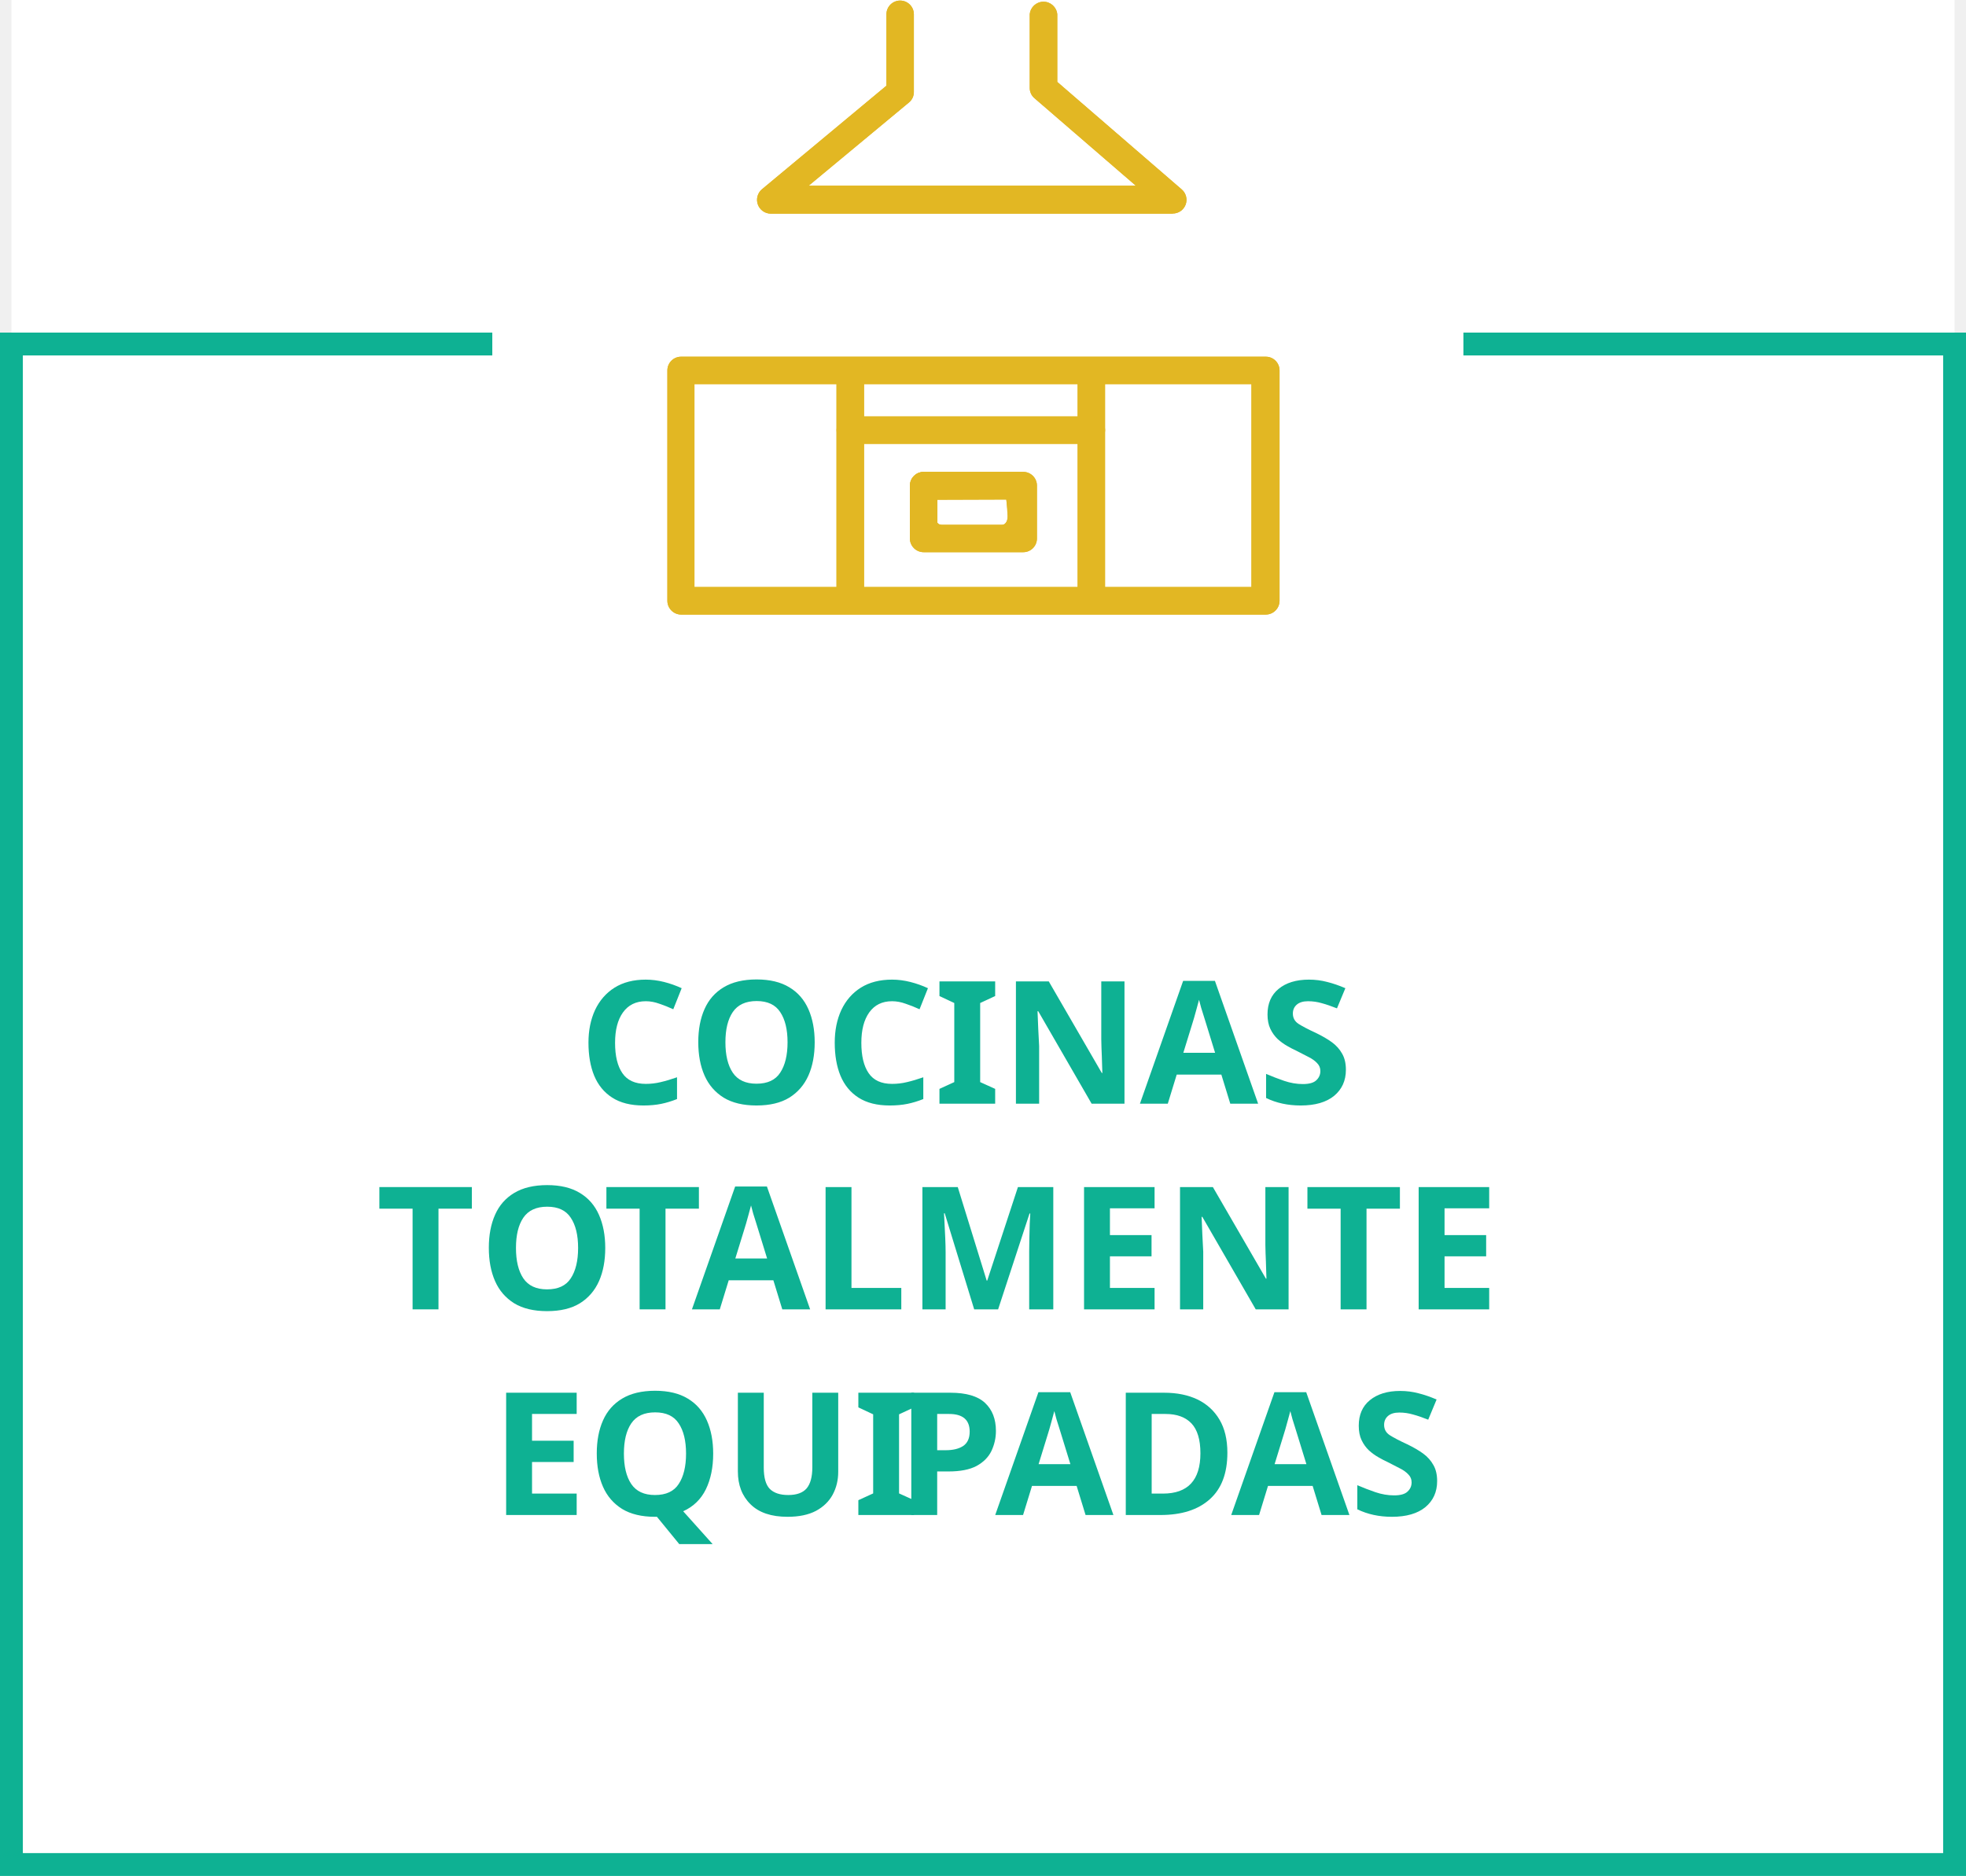
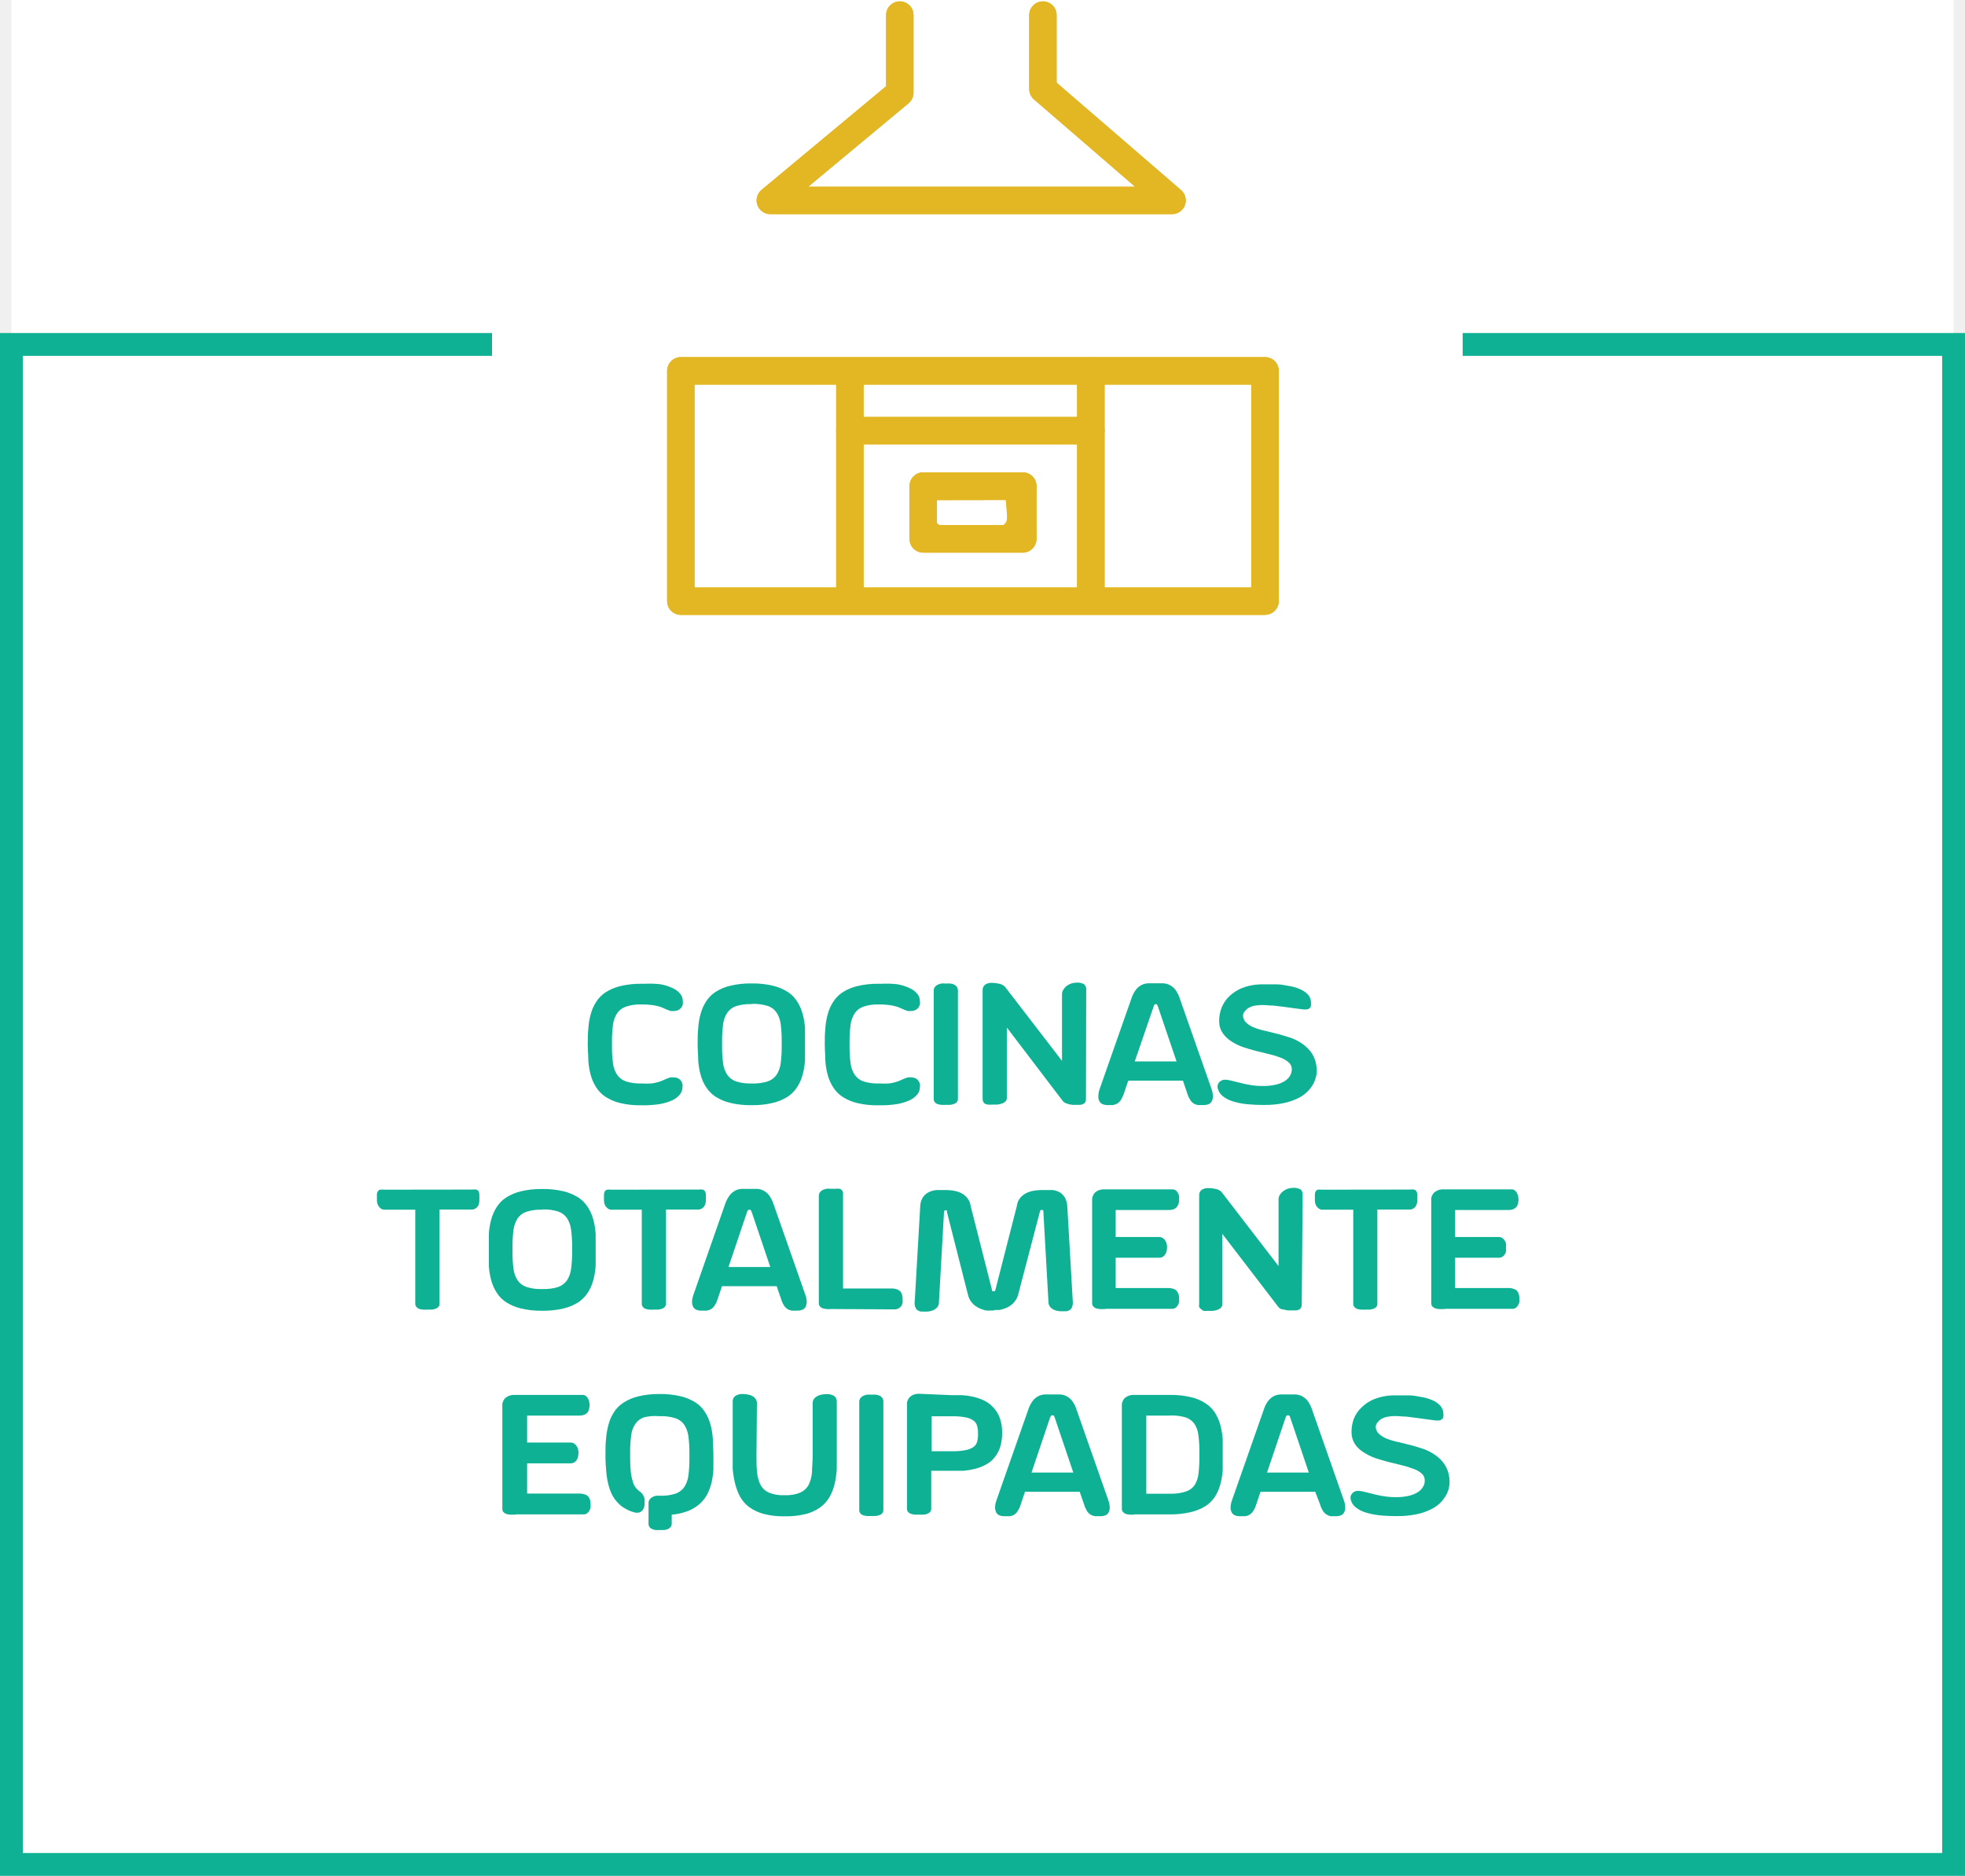
- <svg xmlns="http://www.w3.org/2000/svg" id="Capa_1" data-name="Capa 1" viewBox="0 0 172.04 164.19">
-   <defs>
-     <style>.cls-1{fill:#fff;}.cls-2{font-size:15px;fill:#0eb193;font-family:Byom-Bold, Byom;font-weight:700;}.cls-3{letter-spacing:0.02em;}.cls-4{letter-spacing:-0.02em;}.cls-5{letter-spacing:-0.02em;}.cls-6{letter-spacing:-0.1em;}.cls-7{letter-spacing:-0.07em;}.cls-8{letter-spacing:-0.01em;}.cls-9{fill:none;stroke:#0eb193;stroke-miterlimit:10;stroke-width:2px;}.cls-10{fill:#e2b723;}</style>
-   </defs>
-   <rect class="cls-1" x="1" width="170.04" height="163.25" />
-   <text class="cls-2" transform="translate(50.62 96.6)">
-     <tspan class="cls-3">C</tspan>
-     <tspan x="9.61" y="0">OCINAS </tspan>
-     <tspan class="cls-4" x="-17.72" y="18">T</tspan>
-     <tspan class="cls-5" x="-8.72" y="18">O</tspan>
-     <tspan class="cls-6" x="2.15" y="18">T</tspan>
-     <tspan x="9.93" y="18">ALMENTE </tspan>
-     <tspan x="-7.67" y="36">EQUI</tspan>
-     <tspan class="cls-7" x="27.78" y="36">P</tspan>
-     <tspan x="36.47" y="36">A</tspan>
-     <tspan class="cls-8" x="46.55" y="36">D</tspan>
-     <tspan x="57.12" y="36">AS</tspan>
-   </text>
-   <polyline class="cls-9" points="128.06 30.11 171.04 30.11 171.04 163.19 1 163.19 1 30.11 43.08 30.11" />
-   <path class="cls-10" d="M470.24,264.49c-.28,2.3-.28,2.3,1.79,2.3,1.06,0,2.13-.05,3.18,0s1.28-.34,1.17-1.23c0-.34-.06-.69-.09-1.09Zm2.9,4.52c-1.29,0-2.58,0-3.86,0-.94,0-1.4-.41-1.39-1.36,0-1.42,0-2.84,0-4.27a1.16,1.16,0,0,1,1.32-1.3h8c.92,0,1.4.43,1.38,1.38,0,1.42,0,2.85,0,4.27,0,.89-.45,1.28-1.32,1.28h-4.14" transform="translate(-388.23 -220.75)" />
-   <path class="cls-10" d="M470.24,264.49c-.28,2.3-.28,2.3,1.79,2.3,1.06,0,2.13-.05,3.18,0s1.28-.34,1.17-1.23c0-.34-.06-.69-.09-1.09Zm2.9,4.52c-1.29,0-2.58,0-3.86,0-.94,0-1.4-.41-1.39-1.36,0-1.42,0-2.84,0-4.27a1.16,1.16,0,0,1,1.32-1.3h8c.92,0,1.4.43,1.38,1.38,0,1.42,0,2.85,0,4.27,0,.89-.45,1.28-1.32,1.28Z" transform="translate(-388.23 -220.75)" />
-   <path class="cls-10" d="M490.84,239.45H455.67a1.21,1.21,0,0,1-.77-2.13l10.9-9.07V222a1.2,1.2,0,0,1,2.4,0v6.8a1.17,1.17,0,0,1-.43.92L459,237h28.62l-8.86-7.65a1.17,1.17,0,0,1-.42-.91V222a1.21,1.21,0,0,1,2.41,0v5.92l10.89,9.41a1.2,1.2,0,0,1-.79,2.11" transform="translate(-388.23 -220.75)" />
-   <path class="cls-10" d="M490.84,239.45H455.67a1.21,1.21,0,0,1-.77-2.13l10.9-9.07V222a1.2,1.2,0,0,1,2.4,0v6.8a1.17,1.17,0,0,1-.43.92L459,237h28.62l-8.86-7.65a1.17,1.17,0,0,1-.42-.91V222a1.21,1.21,0,0,1,2.41,0v5.92l10.89,9.41a1.2,1.2,0,0,1-.79,2.11Z" transform="translate(-388.23 -220.75)" />
-   <path class="cls-10" d="M449,272.13h48.74V254.37H449ZM499,274.54H447.83a1.21,1.21,0,0,1-1.2-1.21V253.17a1.2,1.2,0,0,1,1.2-1.2H499a1.2,1.2,0,0,1,1.2,1.2v20.16a1.21,1.21,0,0,1-1.2,1.21" transform="translate(-388.23 -220.75)" />
-   <path class="cls-10" d="M449,272.13h48.74V254.37H449ZM499,274.54H447.83a1.21,1.21,0,0,1-1.2-1.21V253.17a1.2,1.2,0,0,1,1.2-1.2H499a1.2,1.2,0,0,1,1.2,1.2v20.16A1.21,1.21,0,0,1,499,274.54Z" transform="translate(-388.23 -220.75)" />
-   <path class="cls-10" d="M462.64,274.2a1.2,1.2,0,0,1-1.21-1.2V253.28a1.21,1.21,0,0,1,2.41,0V273a1.2,1.2,0,0,1-1.2,1.2" transform="translate(-388.23 -220.75)" />
-   <path class="cls-10" d="M462.64,274.2a1.2,1.2,0,0,1-1.21-1.2V253.28a1.21,1.21,0,0,1,2.41,0V273A1.2,1.2,0,0,1,462.64,274.2Z" transform="translate(-388.23 -220.75)" />
-   <path class="cls-10" d="M483.73,274.2a1.2,1.2,0,0,1-1.2-1.2V253.28a1.2,1.2,0,0,1,2.4,0V273a1.19,1.19,0,0,1-1.2,1.2" transform="translate(-388.23 -220.75)" />
-   <path class="cls-10" d="M483.73,274.2a1.2,1.2,0,0,1-1.2-1.2V253.28a1.2,1.2,0,0,1,2.4,0V273A1.19,1.19,0,0,1,483.73,274.2Z" transform="translate(-388.23 -220.75)" />
-   <path class="cls-10" d="M483.73,259.6H462.64a1.2,1.2,0,1,1,0-2.4h21.09a1.2,1.2,0,1,1,0,2.4" transform="translate(-388.23 -220.75)" />
-   <path class="cls-10" d="M483.73,259.6H462.64a1.2,1.2,0,1,1,0-2.4h21.09a1.2,1.2,0,1,1,0,2.4Z" transform="translate(-388.23 -220.75)" />
-   <path class="cls-10" d="M470.26,266.68h6.31v-2.23h-6.31Zm7.51,2.4h-8.71a1.21,1.21,0,0,1-1.21-1.2v-4.63a1.21,1.21,0,0,1,1.21-1.2h8.71a1.2,1.2,0,0,1,1.2,1.2v4.63a1.2,1.2,0,0,1-1.2,1.2" transform="translate(-388.23 -220.75)" />
-   <path class="cls-10" d="M470.26,266.68h6.31v-2.23h-6.31Zm7.51,2.4h-8.71a1.21,1.21,0,0,1-1.21-1.2v-4.63a1.21,1.21,0,0,1,1.21-1.2h8.71a1.2,1.2,0,0,1,1.2,1.2v4.63A1.2,1.2,0,0,1,477.77,269.08Z" transform="translate(-388.23 -220.75)" />
+ <svg xmlns="http://www.w3.org/2000/svg" id="Capa_1" data-name="Capa 1" viewBox="0 0 172.04 164.25">
+   <rect x="1" width="170.04" height="163.25" style="fill:#fff" />
+   <path d="M652.66,388.56a4.28,4.28,0,0,1,1.06.33,1.83,1.83,0,0,1,.68.5,1,1,0,0,1,.23.67,1,1,0,0,1,0,.28,1,1,0,0,1-.14.28.74.74,0,0,1-.25.2.8.8,0,0,1-.36.08,1,1,0,0,1-.33,0l-.3-.11-.34-.15a2.05,2.05,0,0,0-.42-.15,3.76,3.76,0,0,0-.58-.11,5.78,5.78,0,0,0-.78-.05H651a3.81,3.81,0,0,0-1.34.19,1.55,1.55,0,0,0-.78.58,2.46,2.46,0,0,0-.36,1,10.78,10.78,0,0,0-.09,1.5V394a10.53,10.53,0,0,0,.09,1.49,2.36,2.36,0,0,0,.36,1,1.55,1.55,0,0,0,.78.58,4.09,4.09,0,0,0,1.34.18h.1a5.94,5.94,0,0,0,.78,0,3.67,3.67,0,0,0,.58-.12,2.05,2.05,0,0,0,.42-.15l.34-.15.3-.11a1.06,1.06,0,0,1,.33,0,.68.68,0,0,1,.36.08.63.63,0,0,1,.25.2,1,1,0,0,1,.14.28.9.9,0,0,1,0,.28,1,1,0,0,1-.23.66,1.84,1.84,0,0,1-.68.51,4.3,4.3,0,0,1-1.06.32,8.55,8.55,0,0,1-1.4.11H651a7.51,7.51,0,0,1-1.83-.19,4.25,4.25,0,0,1-1.29-.54,2.77,2.77,0,0,1-.83-.84,3.78,3.78,0,0,1-.48-1.08,6.14,6.14,0,0,1-.21-1.26c0-.45-.05-.91-.05-1.4v0c0-.48,0-.95.05-1.4a6.12,6.12,0,0,1,.21-1.27,3.78,3.78,0,0,1,.48-1.08,2.77,2.77,0,0,1,.83-.84,4.25,4.25,0,0,1,1.29-.54,7.47,7.47,0,0,1,1.83-.2h.26A8.55,8.55,0,0,1,652.66,388.56Z" transform="translate(-594.85 -302.38)" style="fill:#0eb193" />
+   <path d="M660.63,399.15a7.5,7.5,0,0,1-1.84-.2,4.25,4.25,0,0,1-1.29-.54,2.88,2.88,0,0,1-.83-.84,3.78,3.78,0,0,1-.48-1.08,6.24,6.24,0,0,1-.21-1.27c0-.45-.05-.91-.05-1.4v0c0-.48,0-.95.05-1.4a6.12,6.12,0,0,1,.21-1.27,3.78,3.78,0,0,1,.48-1.08,2.77,2.77,0,0,1,.83-.84,4.25,4.25,0,0,1,1.29-.54,7.5,7.5,0,0,1,1.84-.2h.06a7.47,7.47,0,0,1,1.83.2,4.25,4.25,0,0,1,1.29.54,2.66,2.66,0,0,1,.83.84,3.78,3.78,0,0,1,.48,1.08,6.12,6.12,0,0,1,.21,1.27c0,.45,0,.92,0,1.4v0c0,.48,0,.95,0,1.4a6.24,6.24,0,0,1-.21,1.27,3.78,3.78,0,0,1-.48,1.08,2.77,2.77,0,0,1-.83.84,4.25,4.25,0,0,1-1.29.54,7.47,7.47,0,0,1-1.83.2Zm0-8.85a4.13,4.13,0,0,0-1.34.18,1.51,1.51,0,0,0-.77.58,2.36,2.36,0,0,0-.36,1,10.78,10.78,0,0,0-.09,1.5V394a10.53,10.53,0,0,0,.09,1.49,2.36,2.36,0,0,0,.36,1,1.57,1.57,0,0,0,.77.58,4.13,4.13,0,0,0,1.34.18h.09a4.09,4.09,0,0,0,1.34-.18,1.55,1.55,0,0,0,.78-.58,2.36,2.36,0,0,0,.36-1,10.53,10.53,0,0,0,.09-1.49v-.46a10.78,10.78,0,0,0-.09-1.5,2.36,2.36,0,0,0-.36-1,1.5,1.5,0,0,0-.78-.58,4.09,4.09,0,0,0-1.34-.18Z" transform="translate(-594.85 -302.38)" style="fill:#0eb193" />
+   <path d="M673.41,388.56a4.28,4.28,0,0,1,1.06.33,1.83,1.83,0,0,1,.68.5,1,1,0,0,1,.24.67,1,1,0,0,1,0,.28,1,1,0,0,1-.14.28.74.74,0,0,1-.25.2.8.8,0,0,1-.36.08,1.09,1.09,0,0,1-.33,0l-.3-.11-.34-.15a2.05,2.05,0,0,0-.42-.15,3.61,3.61,0,0,0-.57-.11,5.78,5.78,0,0,0-.78-.05h-.11a3.85,3.85,0,0,0-1.34.19,1.53,1.53,0,0,0-.77.58,2.46,2.46,0,0,0-.36,1,10.78,10.78,0,0,0-.09,1.5V394a10.53,10.53,0,0,0,.09,1.49,2.36,2.36,0,0,0,.36,1,1.53,1.53,0,0,0,.77.58,4.13,4.13,0,0,0,1.34.18h.11a5.94,5.94,0,0,0,.78,0,3.53,3.53,0,0,0,.57-.12,2.05,2.05,0,0,0,.42-.15l.34-.15.3-.11a1.11,1.11,0,0,1,.33,0,.68.68,0,0,1,.36.08.63.63,0,0,1,.25.2,1,1,0,0,1,.14.28.92.92,0,0,1,0,.28,1,1,0,0,1-.24.66,1.84,1.84,0,0,1-.68.51,4.3,4.3,0,0,1-1.06.32,8.46,8.46,0,0,1-1.4.11h-.25a7.54,7.54,0,0,1-1.84-.19,4.25,4.25,0,0,1-1.29-.54,2.77,2.77,0,0,1-.83-.84,3.78,3.78,0,0,1-.48-1.08,6.14,6.14,0,0,1-.21-1.26c0-.45-.05-.91-.05-1.4v0c0-.48,0-.95.05-1.4a6.12,6.12,0,0,1,.21-1.27,3.78,3.78,0,0,1,.48-1.08,2.77,2.77,0,0,1,.83-.84,4.25,4.25,0,0,1,1.29-.54,7.5,7.5,0,0,1,1.84-.2H672A8.46,8.46,0,0,1,673.41,388.56Z" transform="translate(-594.85 -302.38)" style="fill:#0eb193" />
+   <path d="M678.72,398.59a.44.44,0,0,1-.1.29.51.51,0,0,1-.24.16,1.13,1.13,0,0,1-.34.08h-.37a2.62,2.62,0,0,1-.41,0,1.14,1.14,0,0,1-.34-.07.51.51,0,0,1-.23-.17.41.41,0,0,1-.09-.28v-9.48a.55.55,0,0,1,.08-.29.67.67,0,0,1,.23-.21,1.5,1.5,0,0,1,.34-.12,1.87,1.87,0,0,1,.42,0,2.5,2.5,0,0,1,.4,0,1.13,1.13,0,0,1,.34.1.61.61,0,0,1,.22.2.58.58,0,0,1,.09.33Z" transform="translate(-594.85 -302.38)" style="fill:#0eb193" />
+   <path d="M689.93,398.59a.6.6,0,0,1-.06.29.37.37,0,0,1-.17.16.66.66,0,0,1-.27.08h-.68a1.86,1.86,0,0,1-.34-.06l-.29-.1a.72.72,0,0,1-.21-.16h0L683,392.35v6.18a.38.38,0,0,1-.13.3.73.73,0,0,1-.31.18,1.43,1.43,0,0,1-.41.09l-.41,0a2.18,2.18,0,0,1-.38,0,.66.66,0,0,1-.26-.07.33.33,0,0,1-.16-.17.55.55,0,0,1-.06-.28v-9.48a.6.6,0,0,1,.21-.5,1,1,0,0,1,.65-.16,2.55,2.55,0,0,1,.61.08,1,1,0,0,1,.48.25l0,0,5,6.5v-5.83a.77.77,0,0,1,.11-.39,1.23,1.23,0,0,1,.28-.33,1.71,1.71,0,0,1,.4-.22,1.62,1.62,0,0,1,.49-.08,1.2,1.2,0,0,1,.64.13.59.59,0,0,1,.2.53Z" transform="translate(-594.85 -302.38)" style="fill:#0eb193" />
+   <path d="M698.42,397h-4.79l-.37,1.1a3,3,0,0,1-.27.59,1.08,1.08,0,0,1-.32.32,1.06,1.06,0,0,1-.39.13l-.49,0a1,1,0,0,1-.39-.07.55.55,0,0,1-.28-.24.83.83,0,0,1-.11-.45,2,2,0,0,1,.13-.68l2.76-7.87a2.54,2.54,0,0,1,.42-.81,1.4,1.4,0,0,1,.49-.4,1.44,1.44,0,0,1,.53-.14l.56,0h.25l.56,0a1.44,1.44,0,0,1,.53.14,1.52,1.52,0,0,1,.5.4,2.76,2.76,0,0,1,.41.81l2.76,7.87a2,2,0,0,1,.13.68.83.83,0,0,1-.11.45.55.55,0,0,1-.28.24,1,1,0,0,1-.39.07l-.49,0a.9.9,0,0,1-.71-.45,2.18,2.18,0,0,1-.27-.59Zm-4.22-1.68h3.66l-1.62-4.77a1.71,1.71,0,0,0-.07-.18.1.1,0,0,0-.09-.06H696a.1.1,0,0,0-.09.06,1.71,1.71,0,0,0-.07.18Z" transform="translate(-594.85 -302.38)" style="fill:#0eb193" />
+   <path d="M703.68,391.26a.89.89,0,0,0,.26.65,2.15,2.15,0,0,0,.68.43,5.68,5.68,0,0,0,1,.3l1.13.28c.39.1.77.22,1.16.35a4.42,4.42,0,0,1,1,.53,3.33,3.33,0,0,1,.79.8,2.63,2.63,0,0,1,.41,1.17,2.68,2.68,0,0,1,0,.69,2.73,2.73,0,0,1-.24.75,2.78,2.78,0,0,1-.52.72,3,3,0,0,1-.85.61,5.3,5.3,0,0,1-1.26.43,8,8,0,0,1-1.72.16,14.64,14.64,0,0,1-1.54-.07,6.28,6.28,0,0,1-1.21-.25,2.52,2.52,0,0,1-.85-.44,1.25,1.25,0,0,1-.44-.65.57.57,0,0,1,0-.39.61.61,0,0,1,.19-.26.71.71,0,0,1,.29-.14,1.1,1.1,0,0,1,.31,0,4.9,4.9,0,0,1,.62.13l.68.17a7.53,7.53,0,0,0,.8.16,5.83,5.83,0,0,0,1,.08,4.63,4.63,0,0,0,1.1-.1,2.54,2.54,0,0,0,.81-.3,1.42,1.42,0,0,0,.5-.47,1.13,1.13,0,0,0,.17-.6.75.75,0,0,0-.28-.6A2.23,2.23,0,0,0,707,395a7.28,7.28,0,0,0-1-.31l-1.18-.29c-.4-.1-.8-.22-1.18-.35a4.56,4.56,0,0,1-1-.5,2.51,2.51,0,0,1-.74-.71,1.79,1.79,0,0,1-.31-1,3.2,3.2,0,0,1,.2-1.19,2.86,2.86,0,0,1,.65-1,3.54,3.54,0,0,1,1.13-.75,4.85,4.85,0,0,1,1.62-.33h.57l.88,0c.33,0,.67.07,1,.13a4,4,0,0,1,1,.28,2.07,2.07,0,0,1,.72.48,1.07,1.07,0,0,1,.27.74,2,2,0,0,1,0,.25.39.39,0,0,1-.34.31,1.14,1.14,0,0,1-.39,0l-.69-.09-.87-.12-1-.12c-.33,0-.65-.05-1-.05a3.68,3.68,0,0,0-.58.05,1.61,1.61,0,0,0-.51.16.92.92,0,0,0-.36.28A.67.67,0,0,0,703.68,391.26Z" transform="translate(-594.85 -302.38)" style="fill:#0eb193" />
+   <path d="M636.17,406.54a1.25,1.25,0,0,1,.38,0,.38.38,0,0,1,.2.15.67.67,0,0,1,.07.28c0,.11,0,.26,0,.44a1.25,1.25,0,0,1-.09.52.68.68,0,0,1-.24.26.6.6,0,0,1-.27.1l-.21,0h-2.68v8.23a.39.39,0,0,1-.1.29.51.51,0,0,1-.24.16,1.07,1.07,0,0,1-.33.08h-.38a2.68,2.68,0,0,1-.41,0,1.14,1.14,0,0,1-.34-.07.58.58,0,0,1-.23-.17.41.41,0,0,1-.09-.28v-8.23h-2.59l-.2,0a.76.76,0,0,1-.26-.12.75.75,0,0,1-.21-.27,1,1,0,0,1-.1-.48c0-.2,0-.36,0-.48a.48.48,0,0,1,.09-.27.29.29,0,0,1,.19-.13.92.92,0,0,1,.32,0Z" transform="translate(-594.85 -302.38)" style="fill:#0eb193" />
+   <path d="M642.29,417.15a7.47,7.47,0,0,1-1.83-.2,4.25,4.25,0,0,1-1.29-.54,2.77,2.77,0,0,1-.83-.84,3.78,3.78,0,0,1-.48-1.08,6.24,6.24,0,0,1-.21-1.27c0-.45,0-.91,0-1.4v0c0-.48,0-.95,0-1.4a6.12,6.12,0,0,1,.21-1.27,3.78,3.78,0,0,1,.48-1.08,2.66,2.66,0,0,1,.83-.84,4.25,4.25,0,0,1,1.29-.54,7.47,7.47,0,0,1,1.83-.2h.06a7.5,7.5,0,0,1,1.84.2,4.25,4.25,0,0,1,1.29.54,2.89,2.89,0,0,1,.83.84,3.78,3.78,0,0,1,.48,1.08,6.12,6.12,0,0,1,.21,1.27c0,.45,0,.92,0,1.4v0c0,.48,0,.95,0,1.4a6.24,6.24,0,0,1-.21,1.27,3.78,3.78,0,0,1-.48,1.08,3,3,0,0,1-.83.84,4.25,4.25,0,0,1-1.29.54,7.5,7.5,0,0,1-1.84.2Zm0-8.85a4.09,4.09,0,0,0-1.34.18,1.5,1.5,0,0,0-.78.58,2.36,2.36,0,0,0-.36,1,10.78,10.78,0,0,0-.09,1.5V412a10.53,10.53,0,0,0,.09,1.49,2.36,2.36,0,0,0,.36,1,1.55,1.55,0,0,0,.78.58,4.09,4.09,0,0,0,1.34.18h.09a4.13,4.13,0,0,0,1.34-.18,1.57,1.57,0,0,0,.77-.58,2.36,2.36,0,0,0,.36-1,10.53,10.53,0,0,0,.09-1.49v-.46a10.78,10.78,0,0,0-.09-1.5,2.36,2.36,0,0,0-.36-1,1.51,1.51,0,0,0-.77-.58,4.13,4.13,0,0,0-1.34-.18Z" transform="translate(-594.85 -302.38)" style="fill:#0eb193" />
+   <path d="M656,406.54a1.25,1.25,0,0,1,.38,0,.36.36,0,0,1,.19.15.55.55,0,0,1,.08.28c0,.11,0,.26,0,.44a1.09,1.09,0,0,1-.1.52.65.65,0,0,1-.5.36l-.21,0h-2.68v8.23a.44.44,0,0,1-.1.29.51.51,0,0,1-.24.16,1.13,1.13,0,0,1-.34.08h-.38a2.55,2.55,0,0,1-.4,0,1.14,1.14,0,0,1-.34-.07.51.51,0,0,1-.23-.17.41.41,0,0,1-.09-.28v-8.23H648.5l-.21,0a.72.72,0,0,1-.25-.12.89.89,0,0,1-.22-.27,1.08,1.08,0,0,1-.09-.48c0-.2,0-.36,0-.48a.58.58,0,0,1,.08-.27.31.31,0,0,1,.19-.13,1,1,0,0,1,.33,0Z" transform="translate(-594.85 -302.38)" style="fill:#0eb193" />
+   <path d="M662.85,415h-4.79l-.37,1.1a2.54,2.54,0,0,1-.27.59,1,1,0,0,1-.32.32,1.06,1.06,0,0,1-.39.13l-.49,0a1,1,0,0,1-.39-.07.6.6,0,0,1-.28-.24.93.93,0,0,1-.11-.45,2,2,0,0,1,.14-.68l2.75-7.87a2.76,2.76,0,0,1,.42-.81,1.49,1.49,0,0,1,.49-.4,1.44,1.44,0,0,1,.54-.14l.55,0h.25l.56,0a1.49,1.49,0,0,1,.54.14,1.6,1.6,0,0,1,.49.4,2.76,2.76,0,0,1,.41.81l2.76,7.87a2,2,0,0,1,.14.68,1.06,1.06,0,0,1-.11.45.57.57,0,0,1-.29.24,1,1,0,0,1-.38.07l-.5,0a1,1,0,0,1-.39-.13,1,1,0,0,1-.32-.32,2.2,2.2,0,0,1-.26-.59Zm-4.22-1.68h3.66l-1.61-4.77a1.59,1.59,0,0,0-.08-.18.1.1,0,0,0-.09-.06h-.1a.11.11,0,0,0-.1.06l-.07.18Z" transform="translate(-594.85 -302.38)" style="fill:#0eb193" />
+   <path d="M667.61,417a2.62,2.62,0,0,1-.41,0,1.57,1.57,0,0,1-.34-.07.51.51,0,0,1-.23-.17.41.41,0,0,1-.09-.28v-9.39a.55.55,0,0,1,.08-.29.67.67,0,0,1,.23-.21,1.5,1.5,0,0,1,.34-.12,1.87,1.87,0,0,1,.42,0h.4a1.2,1.2,0,0,1,.34,0,.42.42,0,0,1,.22.14.41.41,0,0,1,.09.3v8.29H673a1.43,1.43,0,0,1,.43.09.69.69,0,0,1,.32.27,1.1,1.1,0,0,1,.12.57,1.15,1.15,0,0,1,0,.33.69.69,0,0,1-.12.29.68.68,0,0,1-.24.2.72.72,0,0,1-.35.08Z" transform="translate(-594.85 -302.38)" style="fill:#0eb193" />
+   <path d="M681.8,417.13h-.2a2.76,2.76,0,0,1-.37,0c-.15,0-.3-.08-.47-.13a2.21,2.21,0,0,1-.48-.25,1.72,1.72,0,0,1-.41-.4,1.69,1.69,0,0,1-.27-.59l-1.85-7.28a.23.23,0,0,0,0-.12.17.17,0,0,0-.1,0,.13.13,0,0,0-.15.15l-.45,8a.67.67,0,0,1-.2.4,1.15,1.15,0,0,1-.35.22,1.57,1.57,0,0,1-.43.09,3.32,3.32,0,0,1-.43,0,.63.63,0,0,1-.59-.25,1,1,0,0,1-.11-.68l.48-8.32a1.49,1.49,0,0,1,.27-.81,1.34,1.34,0,0,1,.53-.42,2,2,0,0,1,.63-.16c.23,0,.43,0,.62,0h.23a3.83,3.83,0,0,1,.65.06,2.32,2.32,0,0,1,.66.21,1.7,1.7,0,0,1,.53.43,1.36,1.36,0,0,1,.29.69l1.87,7.35c0,.07,0,.11.07.12l.08,0,.09,0s.05-.05.06-.12l1.88-7.35a1.35,1.35,0,0,1,.28-.69,1.74,1.74,0,0,1,.54-.43,2.36,2.36,0,0,1,.65-.21,3.85,3.85,0,0,1,.66-.06h.63l.43,0a2.25,2.25,0,0,1,.42.13,1.15,1.15,0,0,1,.37.25,1.3,1.3,0,0,1,.28.39,2.2,2.2,0,0,1,.15.59l.48,8.32a1.09,1.09,0,0,1-.11.68.64.64,0,0,1-.6.25,3.1,3.1,0,0,1-.42,0,1.5,1.5,0,0,1-.43-.09,1.09,1.09,0,0,1-.36-.22.73.73,0,0,1-.2-.4l-.45-8c0-.1,0-.15-.13-.15a.15.15,0,0,0-.1,0,.22.22,0,0,0-.07.12L684,415.71a1.54,1.54,0,0,1-.28.59,1.72,1.72,0,0,1-.41.4,1.94,1.94,0,0,1-.47.25c-.17.05-.32.1-.47.13a2.94,2.94,0,0,1-.37,0Z" transform="translate(-594.85 -302.38)" style="fill:#0eb193" />
+   <path d="M691.65,417h-.11a2.68,2.68,0,0,1-.41,0,1.57,1.57,0,0,1-.34-.07.58.58,0,0,1-.23-.17.41.41,0,0,1-.09-.28v-9.07a.41.41,0,0,1,0-.12,1.68,1.68,0,0,1,.08-.24.87.87,0,0,1,.18-.26,1.17,1.17,0,0,1,.31-.19,1.36,1.36,0,0,1,.49-.08h6a.46.46,0,0,1,.25.08.7.7,0,0,1,.18.2,1.26,1.26,0,0,1,.12.29,1.65,1.65,0,0,1,0,.31,1,1,0,0,1-.13.57.7.7,0,0,1-.31.28,1.19,1.19,0,0,1-.44.08h-4.67v2.36h3.85a.53.53,0,0,1,.25.08.76.76,0,0,1,.21.19.82.82,0,0,1,.14.28,1.21,1.21,0,0,1,.05.34,1.27,1.27,0,0,1-.06.41.87.87,0,0,1-.15.29.5.5,0,0,1-.21.17.53.53,0,0,1-.24.06h-3.84v2.65h4.67a1.43,1.43,0,0,1,.44.09.62.62,0,0,1,.31.27,1,1,0,0,1,.13.57,1.75,1.75,0,0,1,0,.32,1.39,1.39,0,0,1-.12.28.7.7,0,0,1-.18.2.58.58,0,0,1-.25.09h-5.9Z" transform="translate(-594.85 -302.38)" style="fill:#0eb193" />
+   <path d="M708.82,416.59a.6.6,0,0,1-.06.29.35.35,0,0,1-.16.16.77.77,0,0,1-.27.08h-.69a1.75,1.75,0,0,1-.33-.06L707,417a.72.72,0,0,1-.21-.16h0l-4.93-6.43v6.18a.41.41,0,0,1-.12.3.79.79,0,0,1-.31.18,1.43,1.43,0,0,1-.42.09l-.41,0a2.06,2.06,0,0,1-.37,0A.71.71,0,0,1,700,417a.44.44,0,0,1-.16-.17.7.7,0,0,1,0-.28v-9.48a.6.6,0,0,1,.21-.5,1,1,0,0,1,.64-.16,2.64,2.64,0,0,1,.62.08,1,1,0,0,1,.48.25l0,0,5,6.5v-5.83a.76.76,0,0,1,.1-.39,1.28,1.28,0,0,1,.29-.33,1.53,1.53,0,0,1,.4-.22,1.51,1.51,0,0,1,.48-.08,1.18,1.18,0,0,1,.64.13c.14.08.2.26.2.53Z" transform="translate(-594.85 -302.38)" style="fill:#0eb193" />
+   <path d="M718.29,406.54a1.18,1.18,0,0,1,.37,0,.35.35,0,0,1,.2.15.55.55,0,0,1,.08.28c0,.11,0,.26,0,.44a1.09,1.09,0,0,1-.1.52.65.65,0,0,1-.5.36l-.21,0h-2.69v8.23a.44.44,0,0,1-.09.29.51.51,0,0,1-.24.16,1.13,1.13,0,0,1-.34.08h-.38a2.55,2.55,0,0,1-.4,0,1.14,1.14,0,0,1-.34-.07.51.51,0,0,1-.23-.17.41.41,0,0,1-.09-.28v-8.23h-2.6l-.2,0a.72.72,0,0,1-.25-.12.89.89,0,0,1-.22-.27,1.08,1.08,0,0,1-.09-.48c0-.2,0-.36,0-.48a.58.58,0,0,1,.08-.27.31.31,0,0,1,.19-.13,1,1,0,0,1,.32,0Z" transform="translate(-594.85 -302.38)" style="fill:#0eb193" />
+   <path d="M721.33,417h-.11a2.75,2.75,0,0,1-.41,0,1.47,1.47,0,0,1-.33-.07.61.61,0,0,1-.24-.17.47.47,0,0,1-.08-.28v-9.19c0-.07.05-.15.08-.24a.87.87,0,0,1,.18-.26,1.23,1.23,0,0,1,.32-.19,1.34,1.34,0,0,1,.48-.08h6a.41.41,0,0,1,.24.08.7.7,0,0,1,.18.2,1.26,1.26,0,0,1,.12.29,1.34,1.34,0,0,1-.08.88.72.72,0,0,1-.32.28,1.14,1.14,0,0,1-.43.08h-4.68v2.36h3.86a.57.57,0,0,1,.25.08.72.72,0,0,1,.2.19.82.82,0,0,1,.14.28.93.93,0,0,1,0,.34,1.64,1.64,0,0,1,0,.41.87.87,0,0,1-.15.29.56.56,0,0,1-.21.17.54.54,0,0,1-.25.06h-3.84v2.65H727a1.36,1.36,0,0,1,.43.09.64.64,0,0,1,.32.27,1.1,1.1,0,0,1,.12.57,1.17,1.17,0,0,1,0,.32,1.39,1.39,0,0,1-.12.28.7.7,0,0,1-.18.2.5.5,0,0,1-.24.09h-5.91Z" transform="translate(-594.85 -302.38)" style="fill:#0eb193" />
+   <path d="M640,435h-.11a2.75,2.75,0,0,1-.41,0,1.57,1.57,0,0,1-.34-.07.66.66,0,0,1-.23-.17.41.41,0,0,1-.08-.28v-9.19a1.68,1.68,0,0,1,.08-.24.87.87,0,0,1,.18-.26,1.08,1.08,0,0,1,.32-.19,1.3,1.3,0,0,1,.48-.08h6a.41.41,0,0,1,.24.08.7.7,0,0,1,.18.2,1.26,1.26,0,0,1,.12.29,1.34,1.34,0,0,1-.08.88.78.78,0,0,1-.32.28,1.18,1.18,0,0,1-.43.08H641v2.36h3.85a.57.57,0,0,1,.26.08.89.89,0,0,1,.2.19.82.82,0,0,1,.14.28,1.21,1.21,0,0,1,.05.34,1.27,1.27,0,0,1-.06.41.71.71,0,0,1-.14.29.56.56,0,0,1-.21.17.54.54,0,0,1-.25.06H641v2.65h4.68a1.43,1.43,0,0,1,.43.09.69.69,0,0,1,.32.27,1.1,1.1,0,0,1,.12.57,1.17,1.17,0,0,1,0,.32,1.39,1.39,0,0,1-.12.28.7.7,0,0,1-.18.2.5.5,0,0,1-.24.09H640Z" transform="translate(-594.85 -302.38)" style="fill:#0eb193" />
+   <path d="M651.24,426.48a1.51,1.51,0,0,0-.77.58,2.36,2.36,0,0,0-.36,1,10.78,10.78,0,0,0-.09,1.5V430a11.39,11.39,0,0,0,.06,1.29,4.32,4.32,0,0,0,.17.82,1.54,1.54,0,0,0,.22.48,2.44,2.44,0,0,0,.26.28l.25.2a.72.72,0,0,1,.19.25,1.16,1.16,0,0,1,.11.27,1.54,1.54,0,0,1,0,.4.9.9,0,0,1-.14.58.67.67,0,0,1-.3.24.92.92,0,0,1-.44,0,3.18,3.18,0,0,1-1.27-.66,3.12,3.12,0,0,1-.78-1.07,5.64,5.64,0,0,1-.38-1.47,14.57,14.57,0,0,1-.11-1.84v0c0-.48,0-.95.05-1.4a6.85,6.85,0,0,1,.22-1.27,3.78,3.78,0,0,1,.48-1.08,2.73,2.73,0,0,1,.85-.84,4.21,4.21,0,0,1,1.3-.54,7.61,7.61,0,0,1,1.86-.2,7.47,7.47,0,0,1,1.83.2,4.25,4.25,0,0,1,1.29.54,2.66,2.66,0,0,1,.83.84,3.78,3.78,0,0,1,.48,1.08,6.12,6.12,0,0,1,.21,1.27c0,.45.05.92.05,1.4v0c0,.44,0,.87,0,1.29a7.29,7.29,0,0,1-.17,1.18,4.86,4.86,0,0,1-.38,1,3.1,3.1,0,0,1-.66.83,3.57,3.57,0,0,1-1,.61,5.46,5.46,0,0,1-1.44.33v.78a.46.46,0,0,1-.09.29.71.71,0,0,1-.23.18,1.35,1.35,0,0,1-.32.09l-.37,0a2.34,2.34,0,0,1-.38,0,.8.8,0,0,1-.33-.09.52.52,0,0,1-.23-.18.49.49,0,0,1-.08-.28V434a.54.54,0,0,1,.09-.31.58.58,0,0,1,.23-.21,1,1,0,0,1,.32-.13,1.5,1.5,0,0,1,.37,0h0a4.09,4.09,0,0,0,1.34-.18,1.55,1.55,0,0,0,.78-.58,2.36,2.36,0,0,0,.36-1,10.53,10.53,0,0,0,.09-1.49v-.46a10.78,10.78,0,0,0-.09-1.5,2.36,2.36,0,0,0-.36-1,1.5,1.5,0,0,0-.78-.58,4.09,4.09,0,0,0-1.34-.18h-.09A4.13,4.13,0,0,0,651.24,426.48Z" transform="translate(-594.85 -302.38)" style="fill:#0eb193" />
+   <path d="M661.08,429.81c0,.58,0,1.08.06,1.52a3,3,0,0,0,.31,1.1,1.54,1.54,0,0,0,.73.65,3.16,3.16,0,0,0,1.31.22h.09a3.18,3.18,0,0,0,1.32-.22,1.54,1.54,0,0,0,.73-.65,3,3,0,0,0,.31-1.1c0-.44.06-.94.06-1.52v-4.55a.64.64,0,0,1,.1-.37.84.84,0,0,1,.28-.25,1.15,1.15,0,0,1,.38-.14,2.2,2.2,0,0,1,.44-.05,1.2,1.2,0,0,1,.68.16.56.56,0,0,1,.23.5v4.5q0,.72,0,1.41a7.65,7.65,0,0,1-.19,1.31,4.66,4.66,0,0,1-.44,1.13,2.94,2.94,0,0,1-.8.89,3.72,3.72,0,0,1-1.25.59,7,7,0,0,1-1.83.21h-.06a6.93,6.93,0,0,1-1.83-.21,3.87,3.87,0,0,1-1.26-.59,2.9,2.9,0,0,1-.79-.89,4.73,4.73,0,0,1-.44-1.14A7.65,7.65,0,0,1,659,431c0-.46,0-.93,0-1.41v-4.49a.57.57,0,0,1,.24-.5,1.18,1.18,0,0,1,.68-.16,2.1,2.1,0,0,1,.43.05,1.13,1.13,0,0,1,.39.14.81.81,0,0,1,.27.25.65.65,0,0,1,.11.37Z" transform="translate(-594.85 -302.38)" style="fill:#0eb193" />
+   <path d="M672.19,434.59a.44.44,0,0,1-.09.29.51.51,0,0,1-.24.16,1.13,1.13,0,0,1-.34.08h-.37a2.62,2.62,0,0,1-.41,0,1.14,1.14,0,0,1-.34-.07.51.51,0,0,1-.23-.17.41.41,0,0,1-.09-.28v-9.48a.55.55,0,0,1,.08-.29.67.67,0,0,1,.23-.21,1.5,1.5,0,0,1,.34-.12,1.87,1.87,0,0,1,.42,0,2.5,2.5,0,0,1,.4,0,1.13,1.13,0,0,1,.34.1.61.61,0,0,1,.22.2.58.58,0,0,1,.08.33Z" transform="translate(-594.85 -302.38)" style="fill:#0eb193" />
+   <path d="M678.14,424.54h0c.28,0,.59,0,.92,0a6.74,6.74,0,0,1,1,.14,5.08,5.08,0,0,1,.95.33,2.76,2.76,0,0,1,.8.6,2.57,2.57,0,0,1,.57.92,3.65,3.65,0,0,1,.21,1.32v0a4.08,4.08,0,0,1-.19,1.29,2.78,2.78,0,0,1-.52.91,2.39,2.39,0,0,1-.75.59,3.91,3.91,0,0,1-.9.35,6.35,6.35,0,0,1-1,.17c-.33,0-.64,0-.95,0h-1.9v3.32a.41.41,0,0,1-.1.29.6.6,0,0,1-.24.16,1.07,1.07,0,0,1-.33.07l-.38,0-.41,0a1.13,1.13,0,0,1-.34-.08.48.48,0,0,1-.23-.16.43.43,0,0,1-.09-.28v-9.2a.22.22,0,0,1,0-.09,1,1,0,0,1,.08-.24.87.87,0,0,1,.18-.26,1.17,1.17,0,0,1,.31-.19,1.36,1.36,0,0,1,.49-.08Zm-1.72,4.91h1.8a5.49,5.49,0,0,0,1.19-.1,1.72,1.72,0,0,0,.68-.28.82.82,0,0,0,.31-.45,2.33,2.33,0,0,0,.08-.62v-.15a2.25,2.25,0,0,0-.08-.61.79.79,0,0,0-.29-.45,1.57,1.57,0,0,0-.65-.29,5.43,5.43,0,0,0-1.13-.11h-1.91Z" transform="translate(-594.85 -302.38)" style="fill:#0eb193" />
+   <path d="M689.38,433h-4.79l-.37,1.1a2.18,2.18,0,0,1-.27.59.9.9,0,0,1-.7.45l-.5,0a1,1,0,0,1-.39-.07.6.6,0,0,1-.28-.24,1.06,1.06,0,0,1-.11-.45,2,2,0,0,1,.14-.68l2.76-7.87a2.76,2.76,0,0,1,.41-.81,1.6,1.6,0,0,1,.49-.4,1.49,1.49,0,0,1,.54-.14l.55,0h.26l.55,0a1.44,1.44,0,0,1,.54.14,1.49,1.49,0,0,1,.49.4,2.54,2.54,0,0,1,.41.81l2.76,7.87a2,2,0,0,1,.14.68.93.93,0,0,1-.11.45.6.6,0,0,1-.28.24,1,1,0,0,1-.39.07l-.5,0a1.06,1.06,0,0,1-.39-.13,1.08,1.08,0,0,1-.32-.32,2.57,2.57,0,0,1-.26-.59Zm-4.22-1.68h3.66l-1.61-4.77-.07-.18a.11.11,0,0,0-.1-.06h-.1a.1.1,0,0,0-.09.06,1.59,1.59,0,0,0-.08.18Z" transform="translate(-594.85 -302.38)" style="fill:#0eb193" />
+   <path d="M694.14,435a2.68,2.68,0,0,1-.41,0,1.57,1.57,0,0,1-.34-.07.66.66,0,0,1-.23-.17.41.41,0,0,1-.09-.28v-9.1s0-.07,0-.09a1.68,1.68,0,0,1,.08-.24.87.87,0,0,1,.18-.26,1.08,1.08,0,0,1,.32-.19,1.26,1.26,0,0,1,.48-.08h3.12a7.6,7.6,0,0,1,1.84.19,3.86,3.86,0,0,1,1.28.53,2.74,2.74,0,0,1,.84.82,4,4,0,0,1,.47,1.05,6.93,6.93,0,0,1,.22,1.25c0,.45,0,.92,0,1.4v0c0,.48,0,.94,0,1.39a6.93,6.93,0,0,1-.22,1.25,4,4,0,0,1-.47,1.05,2.86,2.86,0,0,1-.84.82,4.2,4.2,0,0,1-1.3.52,7.54,7.54,0,0,1-1.84.19h-3.1Zm3.07-8.67h-2v6.84h2.24a3.75,3.75,0,0,0,1.25-.2,1.48,1.48,0,0,0,.74-.55,2.31,2.31,0,0,0,.34-1,11.78,11.78,0,0,0,.08-1.45v-.46a10.28,10.28,0,0,0-.09-1.48,2.23,2.23,0,0,0-.36-1,1.56,1.56,0,0,0-.78-.55,4.41,4.41,0,0,0-1.34-.16h-.06Z" transform="translate(-594.85 -302.38)" style="fill:#0eb193" />
+   <path d="M710,433h-4.79l-.37,1.1a2.18,2.18,0,0,1-.27.59,1,1,0,0,1-.32.32,1,1,0,0,1-.39.13l-.49,0a1,1,0,0,1-.39-.07.6.6,0,0,1-.28-.24.93.93,0,0,1-.11-.45,2,2,0,0,1,.14-.68l2.76-7.87a2.54,2.54,0,0,1,.41-.81,1.49,1.49,0,0,1,.49-.4,1.44,1.44,0,0,1,.54-.14l.55,0h.26l.55,0a1.44,1.44,0,0,1,.54.14,1.6,1.6,0,0,1,.49.4,2.76,2.76,0,0,1,.41.81l2.76,7.87a2,2,0,0,1,.14.68.93.93,0,0,1-.11.45.6.6,0,0,1-.28.24,1,1,0,0,1-.39.07l-.5,0A1.06,1.06,0,0,1,711,435a1,1,0,0,1-.32-.32,2.2,2.2,0,0,1-.26-.59Zm-4.22-1.68h3.66l-1.61-4.77-.07-.18a.12.12,0,0,0-.1-.06h-.1a.12.12,0,0,0-.1.06l-.07.18Z" transform="translate(-594.85 -302.38)" style="fill:#0eb193" />
+   <path d="M715.3,427.26a.85.85,0,0,0,.26.65,2.15,2.15,0,0,0,.68.43,5.55,5.55,0,0,0,1,.3l1.14.28c.38.1.77.22,1.15.35a4.42,4.42,0,0,1,1,.53,3,3,0,0,1,.79.8,2.63,2.63,0,0,1,.42,1.17,2.71,2.71,0,0,1,0,.69,2.4,2.4,0,0,1-.23.75,3.35,3.35,0,0,1-.52.72,3,3,0,0,1-.86.61,5,5,0,0,1-1.26.43,7.93,7.93,0,0,1-1.72.16,14.32,14.32,0,0,1-1.53-.07,6.39,6.39,0,0,1-1.22-.25,2.62,2.62,0,0,1-.85-.44,1.23,1.23,0,0,1-.43-.65.65.65,0,0,1,0-.39.7.7,0,0,1,.19-.26.78.78,0,0,1,.29-.14,1.13,1.13,0,0,1,.31,0,4.56,4.56,0,0,1,.62.13l.68.17a8.08,8.08,0,0,0,.8.16,5.83,5.83,0,0,0,1,.08,4.67,4.67,0,0,0,1.11-.1,2.74,2.74,0,0,0,.81-.3,1.39,1.39,0,0,0,.49-.47,1,1,0,0,0,.17-.6.77.77,0,0,0-.27-.6,2.19,2.19,0,0,0-.73-.41,7.28,7.28,0,0,0-1-.31l-1.18-.29c-.4-.1-.79-.22-1.18-.35a4.48,4.48,0,0,1-1-.5,2.43,2.43,0,0,1-.75-.71,1.87,1.87,0,0,1-.3-1,3.2,3.2,0,0,1,.19-1.19,2.76,2.76,0,0,1,.66-1,3.43,3.43,0,0,1,1.13-.75,4.74,4.74,0,0,1,1.62-.33h.56l.89,0c.33,0,.66.07,1,.13a4,4,0,0,1,1,.28,2,2,0,0,1,.71.48,1.08,1.08,0,0,1,.28.74,1,1,0,0,1,0,.25.4.4,0,0,1-.11.2.45.45,0,0,1-.23.11,1.06,1.06,0,0,1-.38,0l-.7-.09-.87-.12-.95-.12c-.33,0-.65-.05-1-.05a3.81,3.81,0,0,0-.59.05,1.61,1.61,0,0,0-.51.16.92.92,0,0,0-.36.28A.67.67,0,0,0,715.3,427.26Z" transform="translate(-594.85 -302.38)" style="fill:#0eb193" />
+   <polyline points="128.06 30.16 171.04 30.16 171.04 163.25 1 163.25 1 30.16 43.08 30.16" style="fill:none;stroke:#0eb193;stroke-miterlimit:10;stroke-width:2px" />
+   <path d="M676.86,346.17c-.27,2.31-.27,2.31,1.8,2.31,1.06,0,2.12-.06,3.18,0s1.28-.34,1.16-1.23c0-.34-.06-.68-.09-1.09Zm2.91,4.53c-1.29,0-2.58,0-3.87,0-.94,0-1.39-.41-1.38-1.36,0-1.43,0-2.85,0-4.27a1.16,1.16,0,0,1,1.32-1.3h8a1.21,1.21,0,0,1,1.39,1.39c0,1.42,0,2.84,0,4.26,0,.89-.45,1.29-1.32,1.28h-4.13" transform="translate(-594.85 -302.38)" style="fill:#e2b723" />
+   <path d="M676.86,346.17c-.27,2.31-.27,2.31,1.8,2.31,1.06,0,2.12-.06,3.18,0s1.28-.34,1.16-1.23c0-.34-.06-.68-.09-1.09Zm2.91,4.53c-1.29,0-2.58,0-3.87,0-.94,0-1.39-.41-1.38-1.36,0-1.43,0-2.85,0-4.27a1.16,1.16,0,0,1,1.32-1.3h8a1.21,1.21,0,0,1,1.39,1.39c0,1.42,0,2.84,0,4.26,0,.89-.45,1.29-1.32,1.28Z" transform="translate(-594.85 -302.38)" style="fill:#e2b723" />
+   <path d="M697.47,321.13H662.29a1.2,1.2,0,0,1-.77-2.12l10.91-9.08V303.7a1.2,1.2,0,1,1,2.4,0v6.79a1.22,1.22,0,0,1-.43.93l-8.79,7.31h28.62l-8.86-7.65a1.21,1.21,0,0,1-.41-.91V303.7a1.2,1.2,0,1,1,2.4,0v5.92l10.89,9.4a1.2,1.2,0,0,1-.78,2.11" transform="translate(-594.85 -302.38)" style="fill:#e2b723" />
+   <path d="M697.47,321.13H662.29a1.2,1.2,0,0,1-.77-2.12l10.91-9.08V303.7a1.2,1.2,0,1,1,2.4,0v6.79a1.22,1.22,0,0,1-.43.93l-8.79,7.31h28.62l-8.86-7.65a1.21,1.21,0,0,1-.41-.91V303.7a1.2,1.2,0,1,1,2.4,0v5.92l10.89,9.4a1.2,1.2,0,0,1-.78,2.11Z" transform="translate(-594.85 -302.38)" style="fill:#e2b723" />
+   <path d="M655.66,353.82H704.4V336.06H655.66Zm50,2.4H654.46a1.2,1.2,0,0,1-1.2-1.2V334.85a1.2,1.2,0,0,1,1.2-1.2h51.15a1.2,1.2,0,0,1,1.2,1.2V355a1.2,1.2,0,0,1-1.2,1.2" transform="translate(-594.85 -302.38)" style="fill:#e2b723" />
+   <path d="M655.66,353.82H704.4V336.06H655.66Zm50,2.4H654.46a1.2,1.2,0,0,1-1.2-1.2V334.85a1.2,1.2,0,0,1,1.2-1.2h51.15a1.2,1.2,0,0,1,1.2,1.2V355A1.2,1.2,0,0,1,705.61,356.22Z" transform="translate(-594.85 -302.38)" style="fill:#e2b723" />
+   <path d="M669.26,355.89a1.2,1.2,0,0,1-1.2-1.2V335a1.2,1.2,0,1,1,2.4,0v19.72a1.2,1.2,0,0,1-1.2,1.2" transform="translate(-594.85 -302.38)" style="fill:#e2b723" />
+   <path d="M669.26,355.89a1.2,1.2,0,0,1-1.2-1.2V335a1.2,1.2,0,1,1,2.4,0v19.72A1.2,1.2,0,0,1,669.26,355.89Z" transform="translate(-594.85 -302.38)" style="fill:#e2b723" />
+   <path d="M690.36,355.89a1.21,1.21,0,0,1-1.21-1.2V335a1.21,1.21,0,1,1,2.41,0v19.72a1.2,1.2,0,0,1-1.2,1.2" transform="translate(-594.85 -302.38)" style="fill:#e2b723" />
+   <path d="M690.36,355.89a1.21,1.21,0,0,1-1.21-1.2V335a1.21,1.21,0,1,1,2.41,0v19.72A1.2,1.2,0,0,1,690.36,355.89Z" transform="translate(-594.85 -302.38)" style="fill:#e2b723" />
+   <path d="M690.36,341.29h-21.1a1.2,1.2,0,1,1,0-2.4h21.1a1.2,1.2,0,0,1,0,2.4" transform="translate(-594.85 -302.38)" style="fill:#e2b723" />
+   <path d="M690.36,341.29h-21.1a1.2,1.2,0,1,1,0-2.4h21.1a1.2,1.2,0,0,1,0,2.4Z" transform="translate(-594.85 -302.38)" style="fill:#e2b723" />
+   <path d="M676.88,348.36h6.31v-2.22h-6.31Zm7.51,2.41h-8.71a1.2,1.2,0,0,1-1.2-1.2v-4.63a1.2,1.2,0,0,1,1.2-1.2h8.71a1.2,1.2,0,0,1,1.21,1.2v4.63a1.21,1.21,0,0,1-1.21,1.2" transform="translate(-594.85 -302.38)" style="fill:#e2b723" />
+   <path d="M676.88,348.36h6.31v-2.22h-6.31Zm7.51,2.41h-8.71a1.2,1.2,0,0,1-1.2-1.2v-4.63a1.2,1.2,0,0,1,1.2-1.2h8.71a1.2,1.2,0,0,1,1.21,1.2v4.63A1.21,1.21,0,0,1,684.39,350.77Z" transform="translate(-594.85 -302.38)" style="fill:#e2b723" />
</svg>
